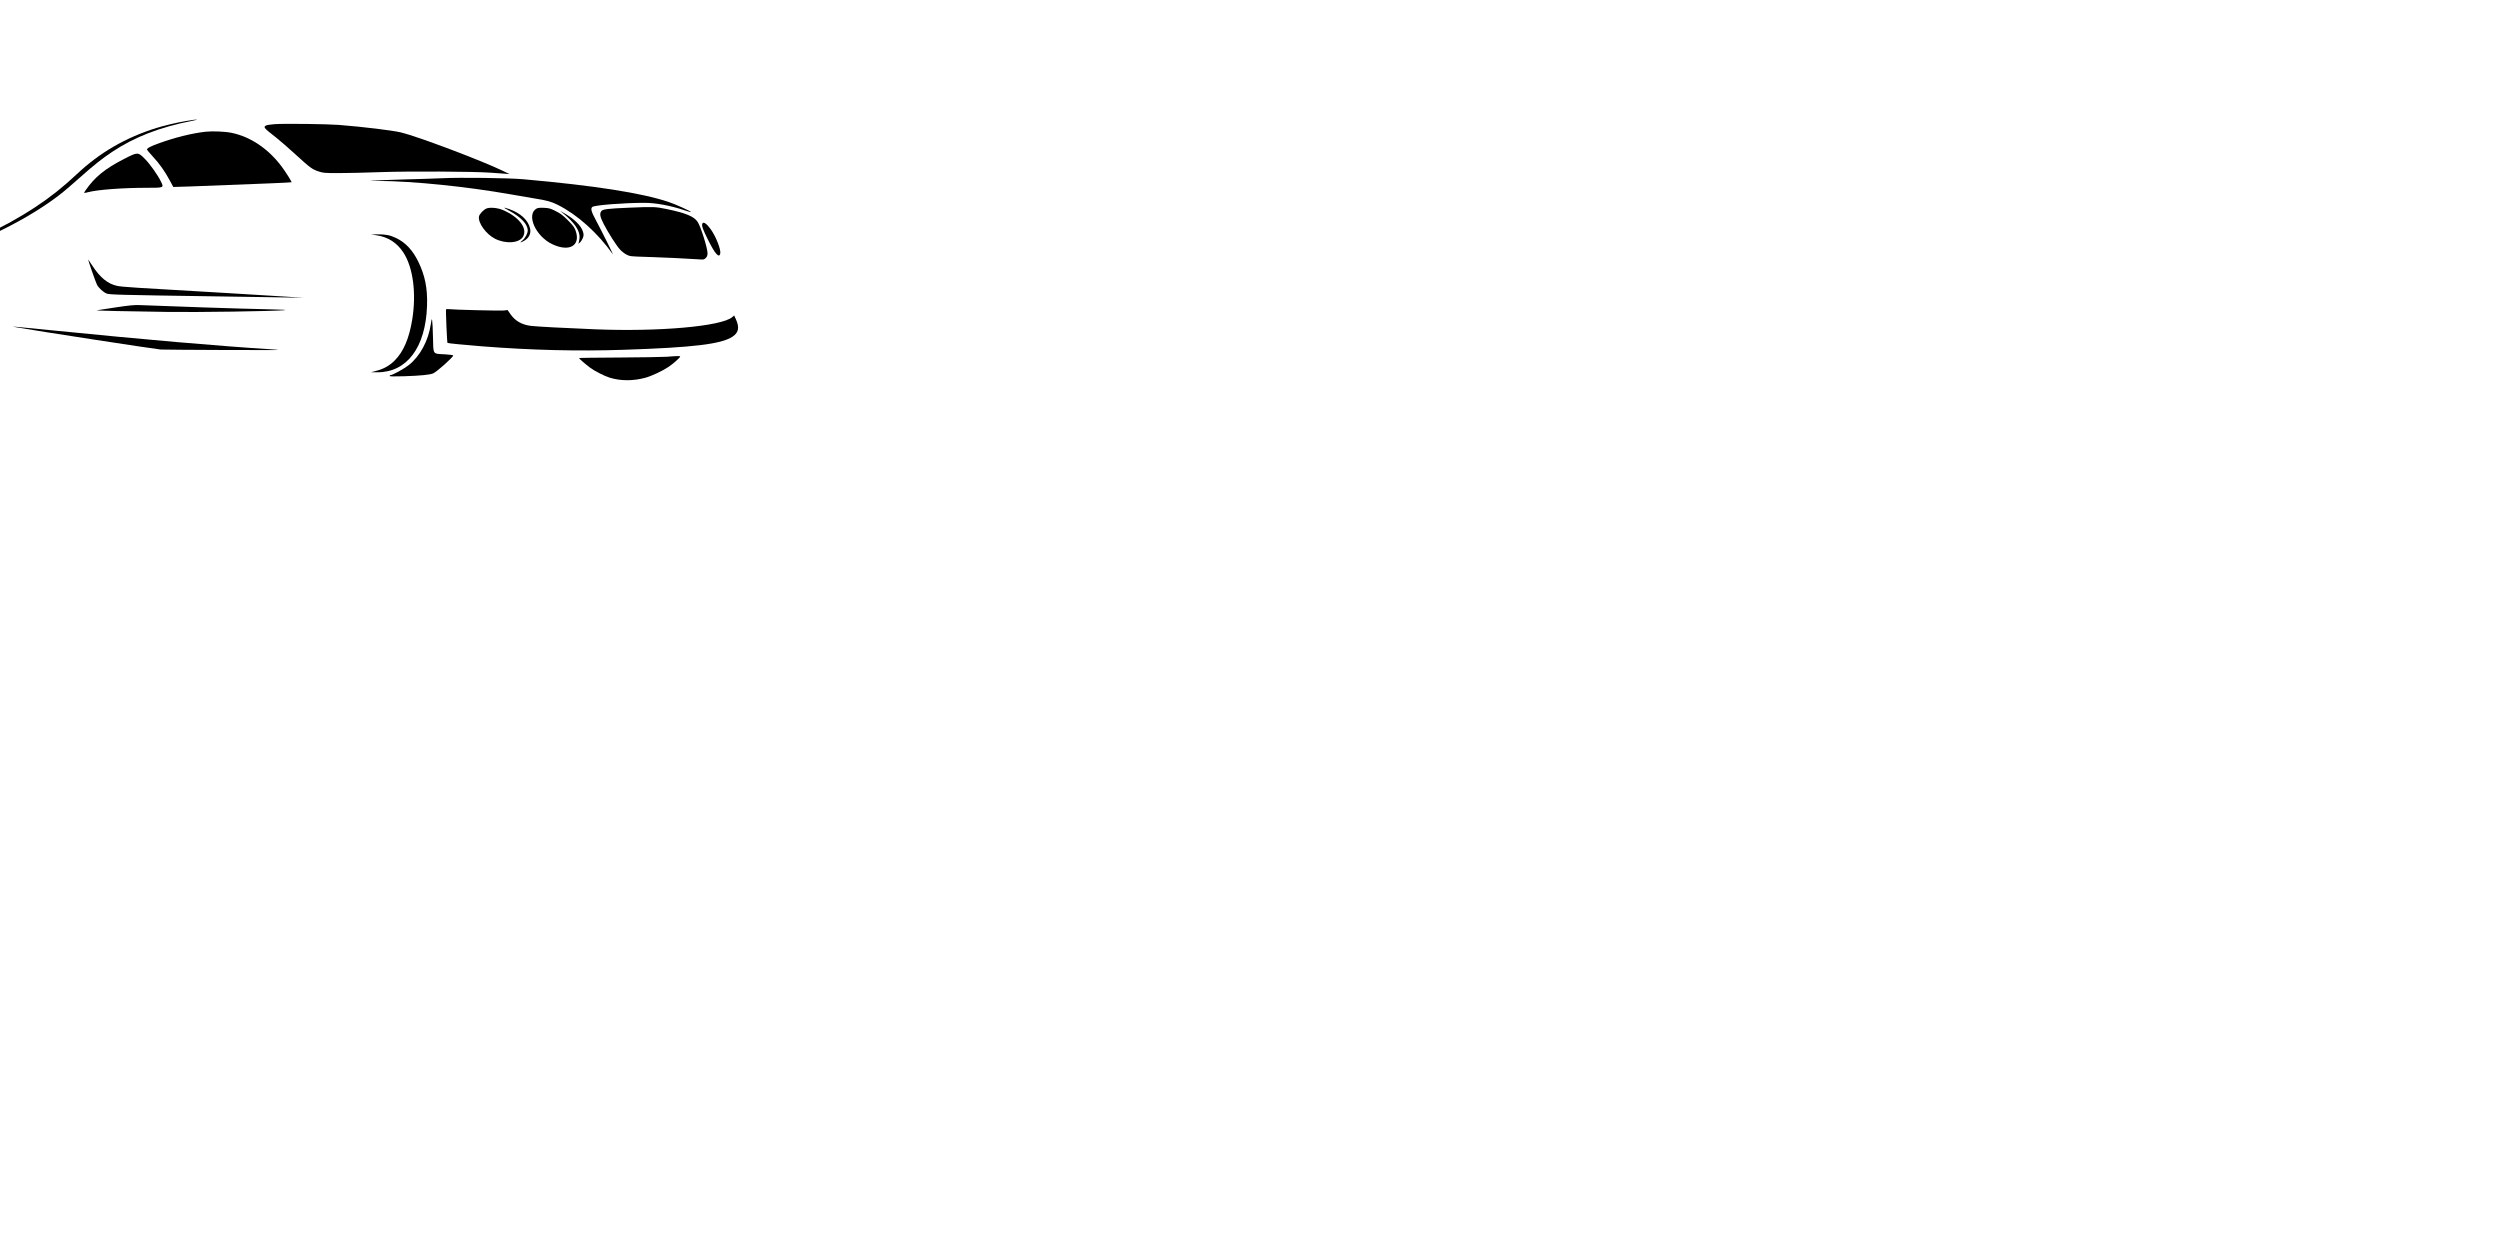
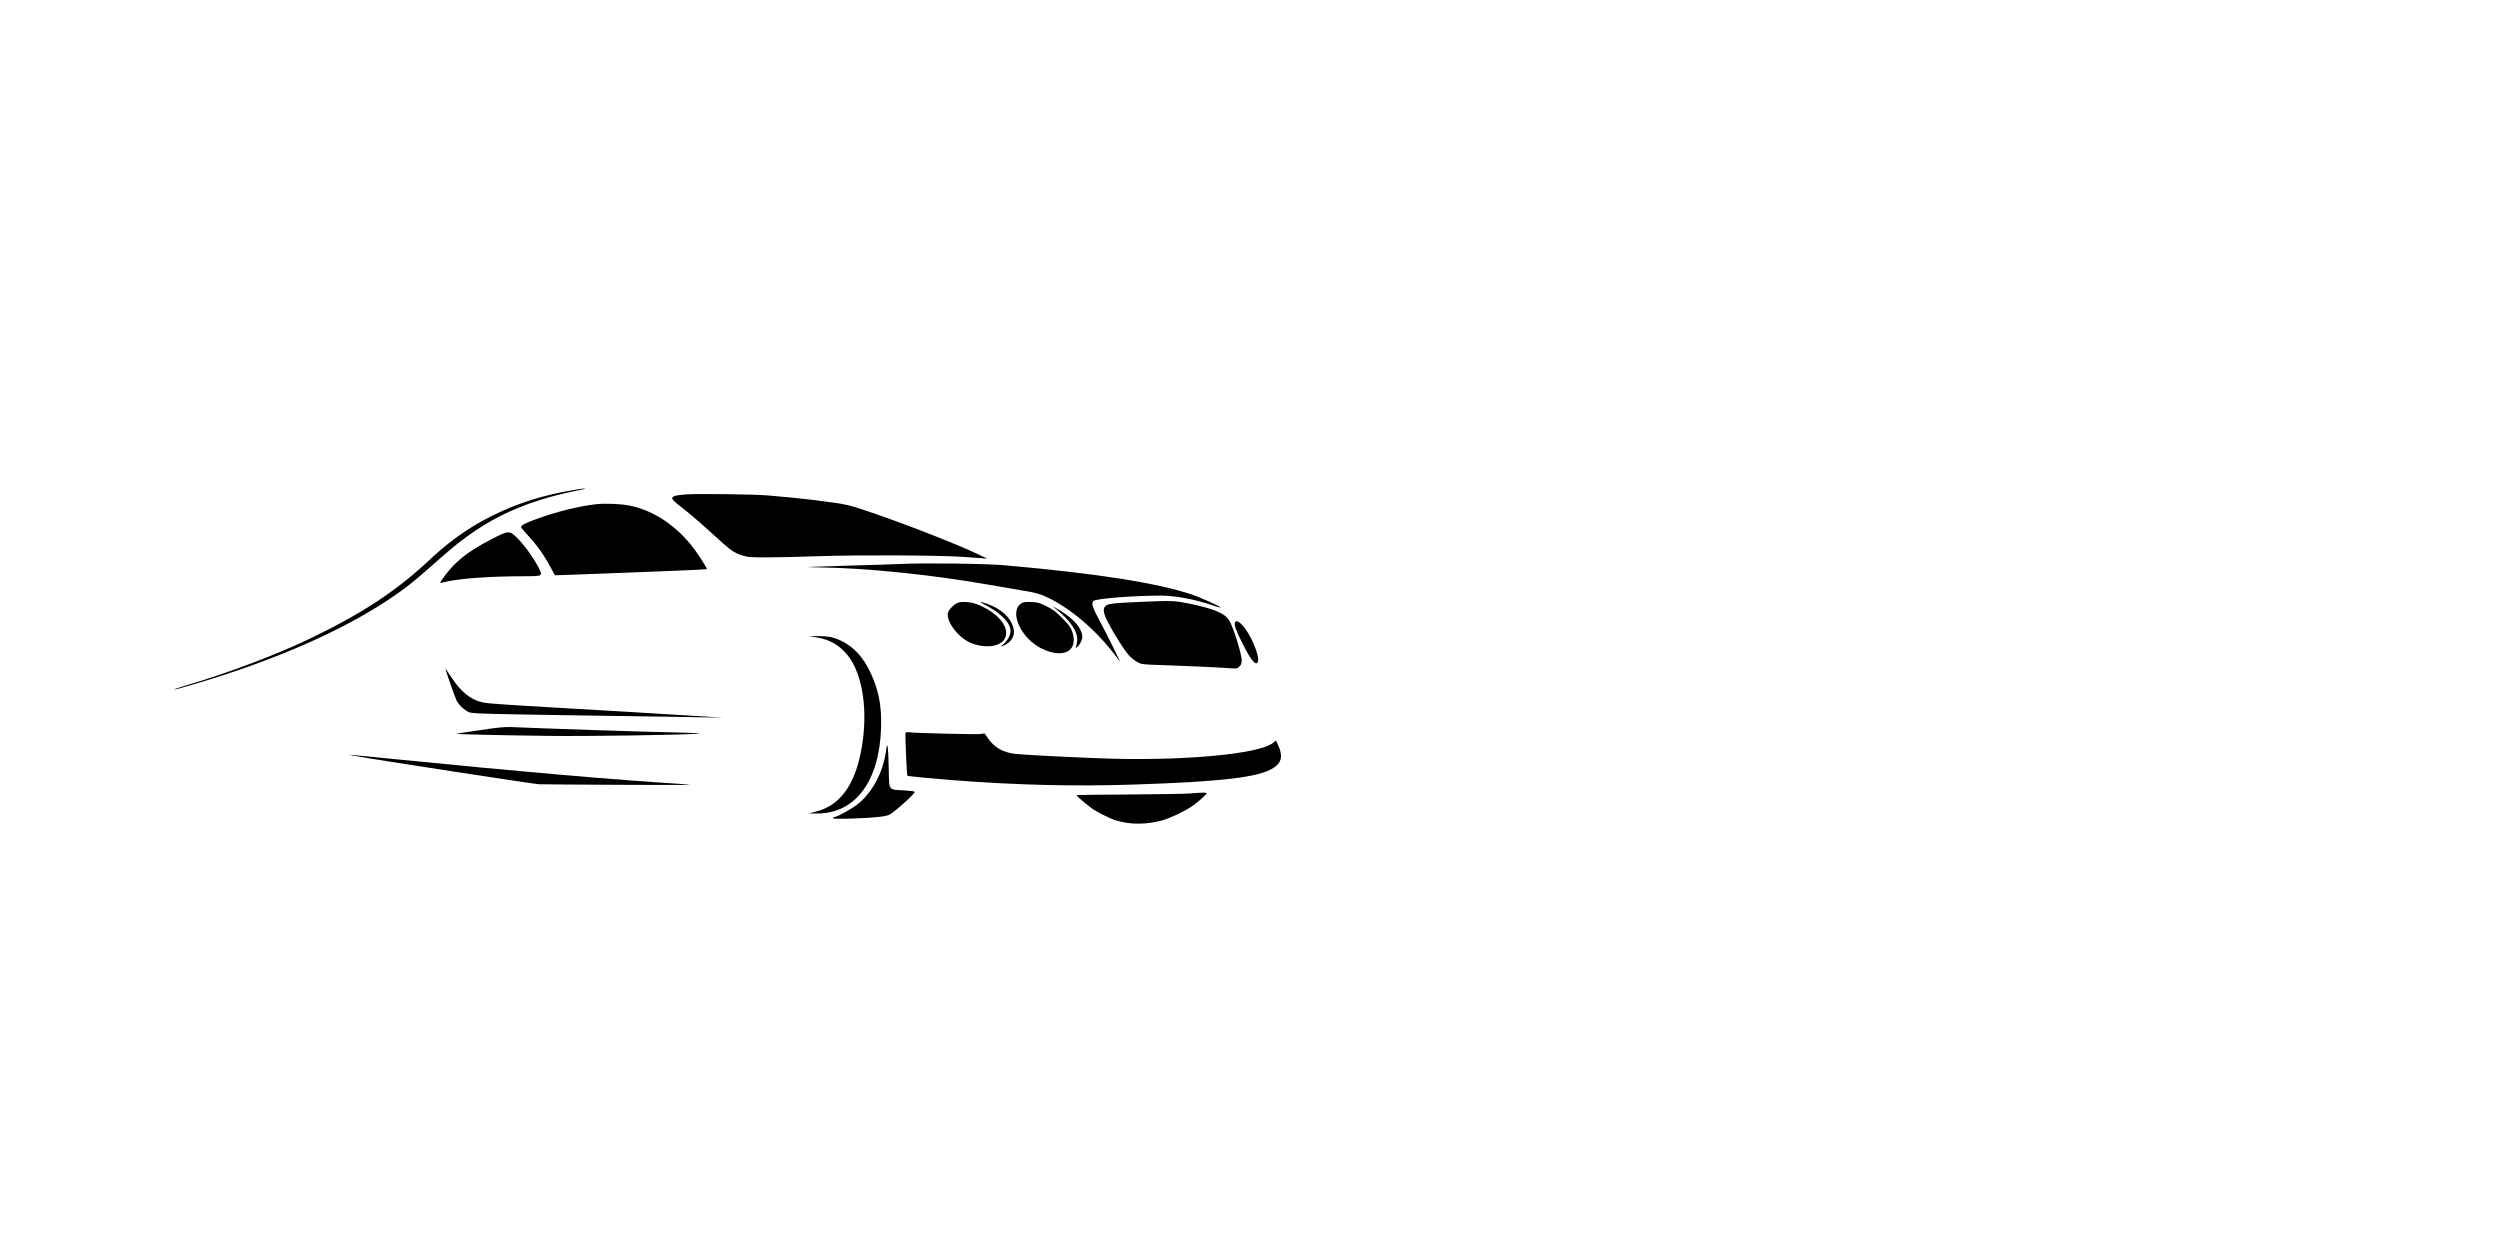
<svg xmlns="http://www.w3.org/2000/svg" version="1.0" width="1280pt" height="640pt" viewBox="0 0 1280 640" preserveAspectRatio="xMidYMid meet">
-   <g transform="translate(-70,240) scale(0.035,-0.035)" fill="#000000" stroke="none">
+   <g transform="translate(80,480) scale(0.045,-0.045)" fill="#000000" stroke="none">
    <path d="M4830 5104 c-8 -1 -62 -10 -118 -19 -118 -19 -310 -64 -425 -100 -456 -144 -828 -360 -1166 -678 -384 -362 -781 -623 -1376 -908 -391 -188 -959 -401 -1433 -539 -61 -18 -110 -35 -108 -38 8 -8 402 109 671 200 788 266 1438 579 1908 919 124 91 161 121 390 323 211 187 318 271 467 371 325 217 700 363 1170 454 52 10 82 19 65 19 -16 0 -37 -2 -45 -4z" />
    <path d="M6020 5041 c-58 -4 -115 -13 -127 -19 -45 -25 -37 -34 152 -182 50 -39 175 -148 279 -243 217 -198 243 -217 340 -249 65 -21 88 -23 286 -23 118 0 393 6 610 14 430 15 1361 10 1615 -8 77 -6 172 -13 210 -15 l70 -6 -95 46 c-310 151 -1261 509 -1495 564 -127 30 -552 82 -910 110 -163 13 -794 21 -935 11z" />
    <path d="M5005 4930 c-200 -23 -450 -85 -680 -169 -128 -46 -175 -72 -175 -93 0 -4 38 -48 83 -98 95 -100 181 -222 252 -355 27 -49 49 -91 50 -93 2 -2 203 5 1393 52 183 7 334 15 337 17 5 6 -82 145 -142 226 -196 263 -457 440 -736 497 -96 20 -278 27 -382 16z" />
    <path d="M3815 4532 c-281 -144 -429 -265 -564 -460 -13 -18 -22 -35 -20 -37 2 -2 29 3 59 11 141 37 507 64 861 64 248 0 248 0 205 88 -51 103 -159 256 -237 335 -101 102 -104 102 -304 -1z" />
    <path d="M8470 4250 c-85 -4 -353 -13 -595 -19 -242 -7 -447 -14 -455 -15 -8 -2 44 -4 115 -5 522 -5 1279 -82 1930 -196 110 -19 270 -47 355 -61 189 -30 243 -46 340 -94 287 -144 582 -409 803 -720 23 -33 -158 332 -244 492 -70 129 -82 175 -54 198 32 26 457 60 763 60 165 0 387 -41 588 -110 48 -16 90 -28 92 -25 8 8 -225 114 -328 148 -394 132 -1086 240 -2125 332 -207 19 -937 28 -1185 15z" />
    <path d="M11205 3819 c-311 -13 -385 -22 -407 -49 -30 -37 -22 -82 35 -193 69 -132 180 -307 236 -369 24 -27 67 -61 95 -75 49 -26 59 -27 296 -34 271 -9 656 -27 767 -36 67 -5 73 -4 97 20 20 20 26 36 26 70 0 76 -99 390 -145 459 -53 80 -174 129 -458 188 -162 33 -183 34 -542 19z" />
    <path d="M9114 3806 c-43 -19 -101 -81 -107 -115 -18 -91 103 -260 234 -326 155 -79 352 -66 409 28 74 121 -60 296 -302 395 -76 31 -188 39 -234 18z" />
    <path d="M9435 3782 c183 -97 284 -203 285 -296 0 -43 -36 -112 -78 -146 -42 -35 -37 -38 17 -10 75 38 112 108 96 182 -27 125 -141 230 -314 289 -82 28 -84 23 -6 -19z" />
    <path d="M9849 3806 c-155 -88 -14 -406 230 -521 252 -120 421 -19 340 202 -18 47 -39 75 -113 149 -74 74 -108 99 -179 134 -78 39 -97 44 -170 47 -59 3 -89 -1 -108 -11z" />
    <path d="M10230 3743 c171 -137 257 -264 248 -365 -3 -29 -9 -62 -13 -73 -7 -18 -5 -17 18 4 15 13 34 43 43 66 13 35 14 49 4 86 -25 94 -128 194 -295 288 l-40 22 35 -28z" />
    <path d="M12274 3585 c-12 -30 8 -86 86 -241 100 -201 159 -267 176 -198 14 56 -61 248 -140 359 -60 83 -109 115 -122 80z" />
    <path d="M7515 3414 c164 -25 293 -109 386 -251 142 -218 192 -596 129 -983 -46 -279 -129 -471 -260 -600 -75 -74 -159 -121 -270 -149 l-75 -20 91 0 c436 -3 711 363 731 974 8 253 -28 436 -126 640 -82 170 -187 283 -326 350 -90 43 -153 55 -273 54 l-97 -1 90 -14z" />
    <path d="M3290 3059 c0 -15 110 -331 128 -365 25 -49 88 -107 139 -130 42 -18 154 -21 1638 -43 402 -6 847 -13 990 -15 l260 -5 -300 19 c-165 11 -534 33 -820 50 -1375 79 -1543 90 -1611 105 -139 30 -251 122 -366 300 -32 49 -58 87 -58 84z" />
    <path d="M3690 2360 c-140 -20 -264 -39 -275 -42 -24 -5 425 -16 1045 -24 427 -6 1527 10 1695 25 58 5 -10 9 -245 14 -398 8 -1439 43 -1865 61 -80 3 -151 -3 -355 -34z" />
    <path d="M8525 2330 c-6 -9 14 -481 21 -489 5 -6 241 -29 504 -50 723 -57 1400 -73 2070 -51 1026 34 1433 83 1597 193 88 59 103 135 48 254 l-25 55 -30 -25 c-159 -134 -1072 -215 -2005 -177 -431 17 -858 40 -939 50 -134 17 -232 73 -302 176 l-39 56 -52 -7 c-53 -6 -751 11 -810 20 -17 3 -34 1 -38 -5z" />
    <path d="M8302 2114 c-35 -240 -156 -465 -321 -597 -70 -55 -237 -147 -268 -147 -7 0 -13 -5 -13 -12 0 -8 53 -9 208 -5 243 8 378 21 429 42 52 22 293 238 293 262 0 6 -55 13 -122 17 -182 10 -168 -10 -174 246 -2 118 -8 230 -12 249 -7 30 -9 24 -20 -55z" />
    <path d="M2265 2065 c216 -40 2020 -317 2085 -321 41 -2 471 -5 955 -7 787 -3 859 -2 680 9 -811 51 -1854 142 -3225 279 -245 25 -474 47 -510 50 l-65 4 80 -14z" />
    <path d="M11750 1638 c-63 -4 -377 -9 -697 -11 -321 -1 -583 -5 -583 -8 0 -8 95 -90 163 -141 67 -50 207 -121 287 -146 161 -49 342 -49 520 -1 92 25 256 102 341 160 67 45 169 136 169 150 0 10 -37 10 -200 -3z" />
  </g>
</svg>
